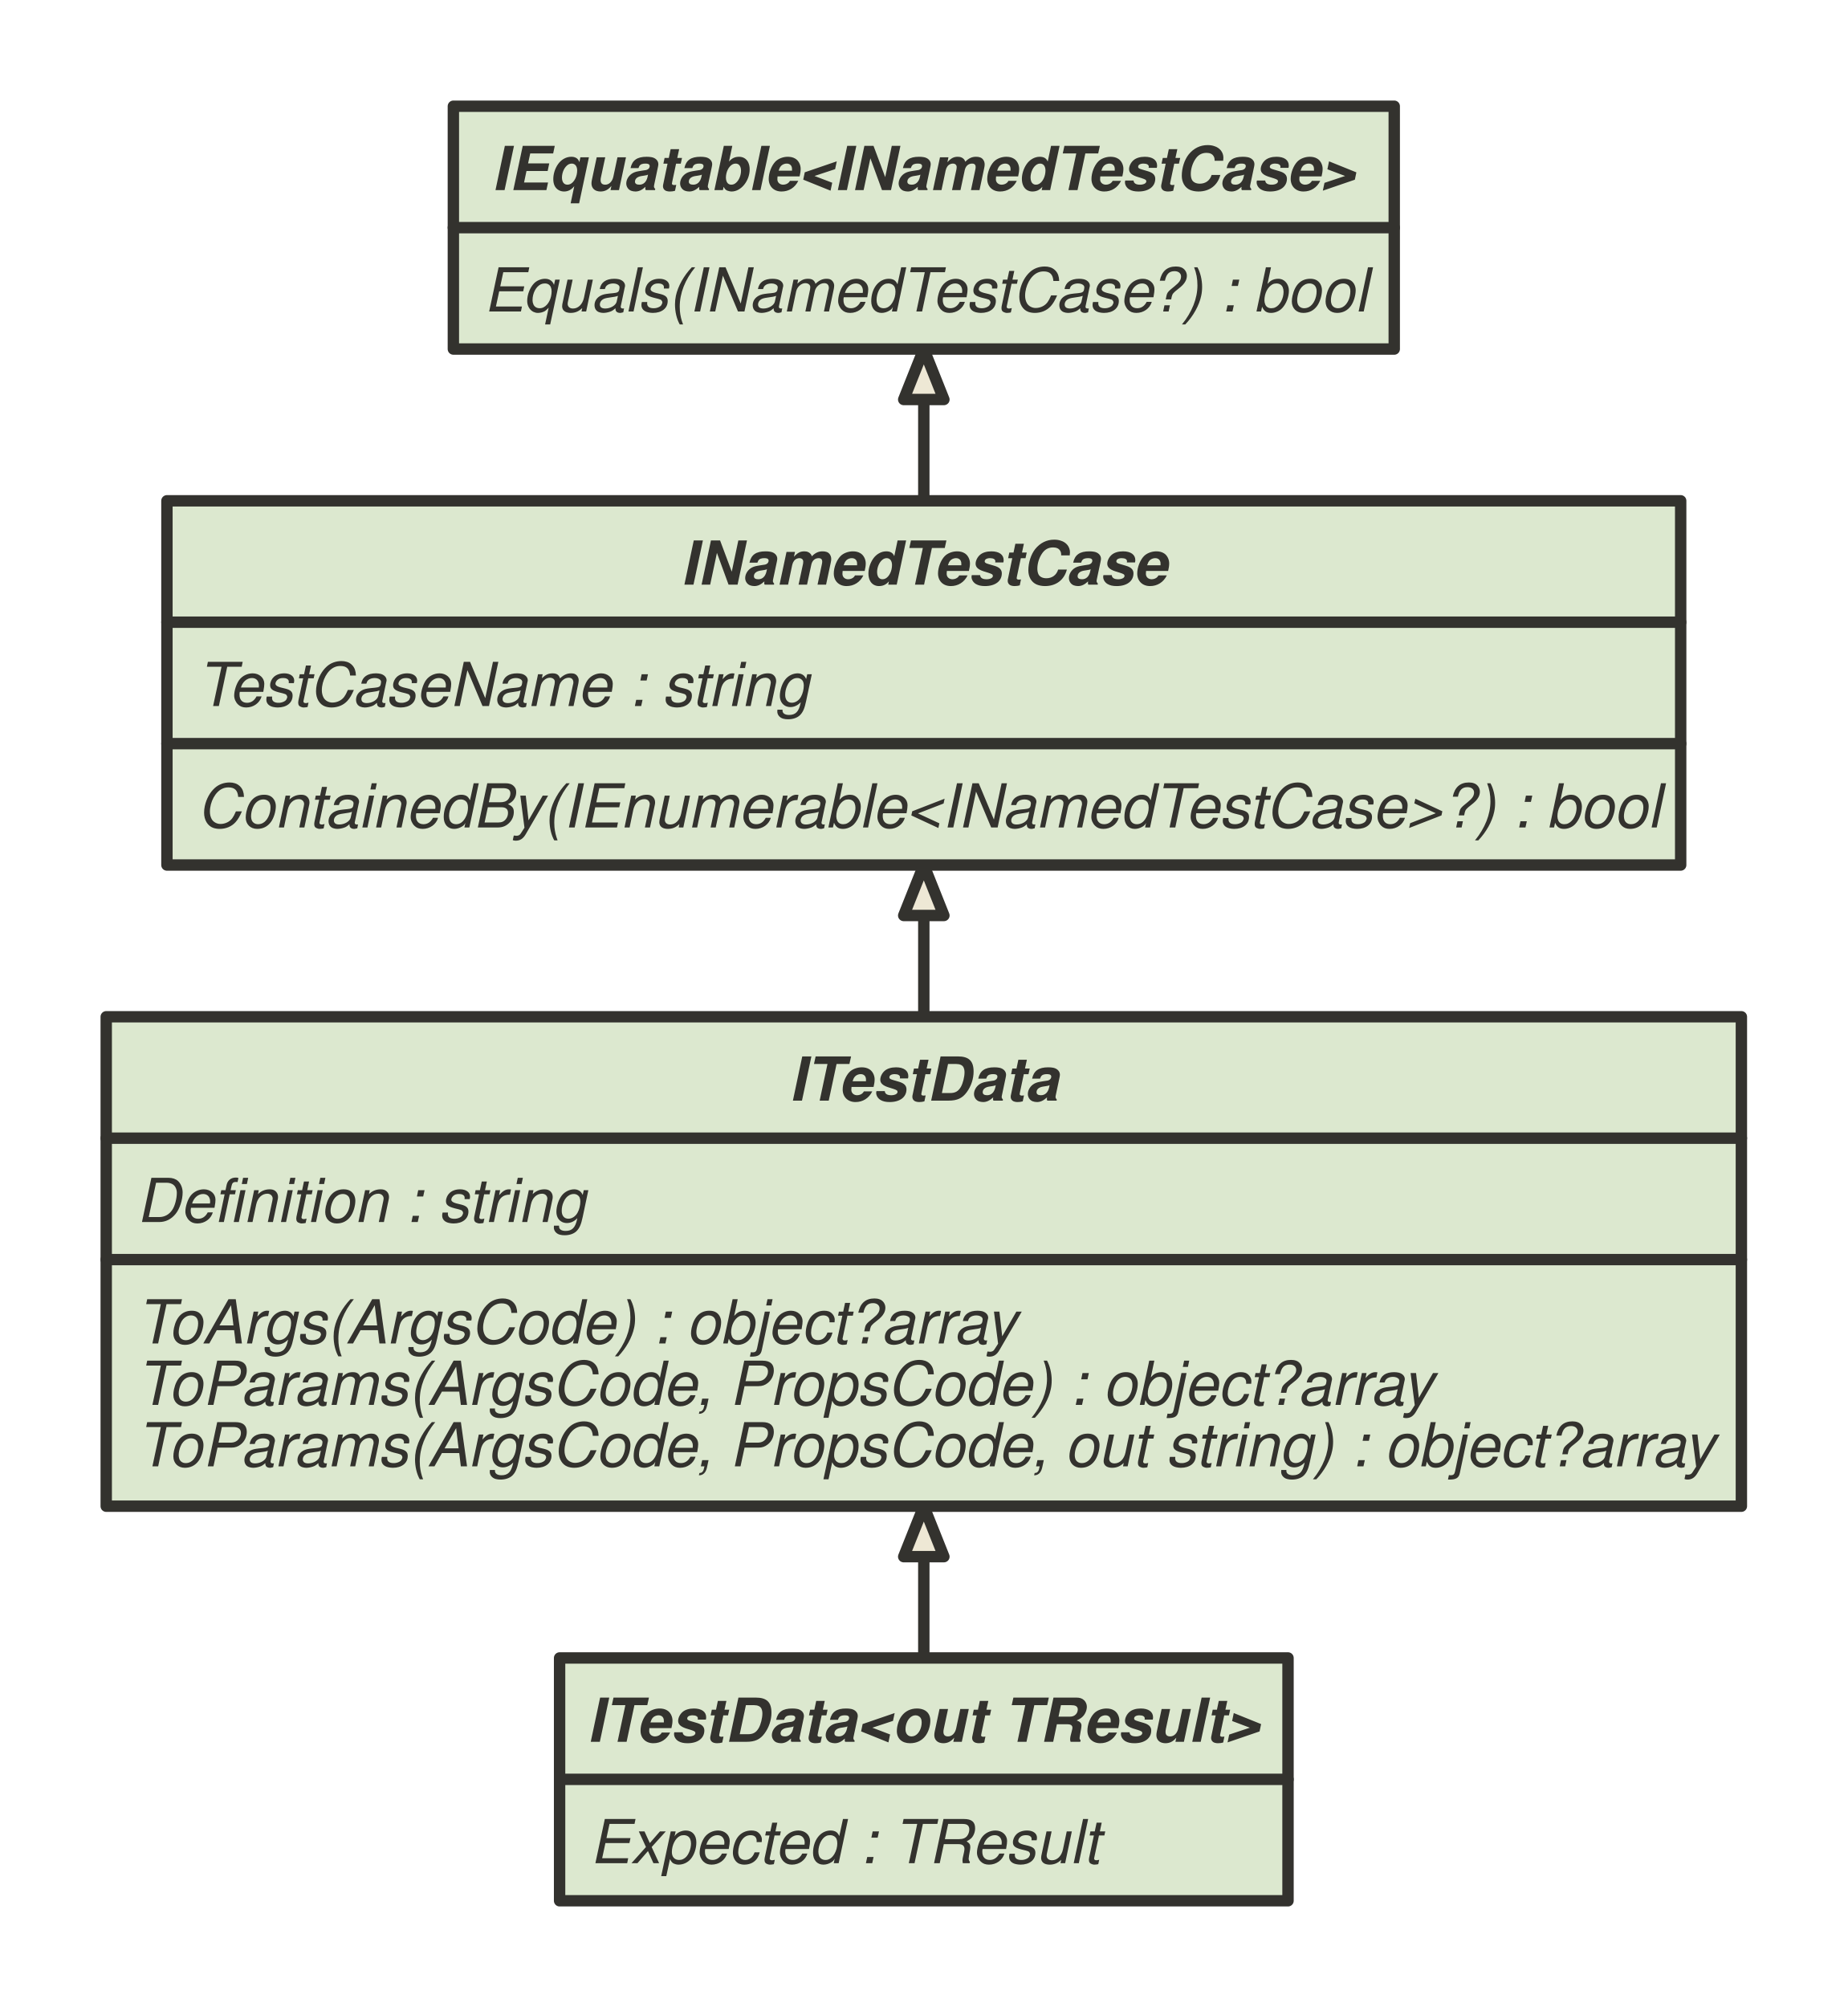
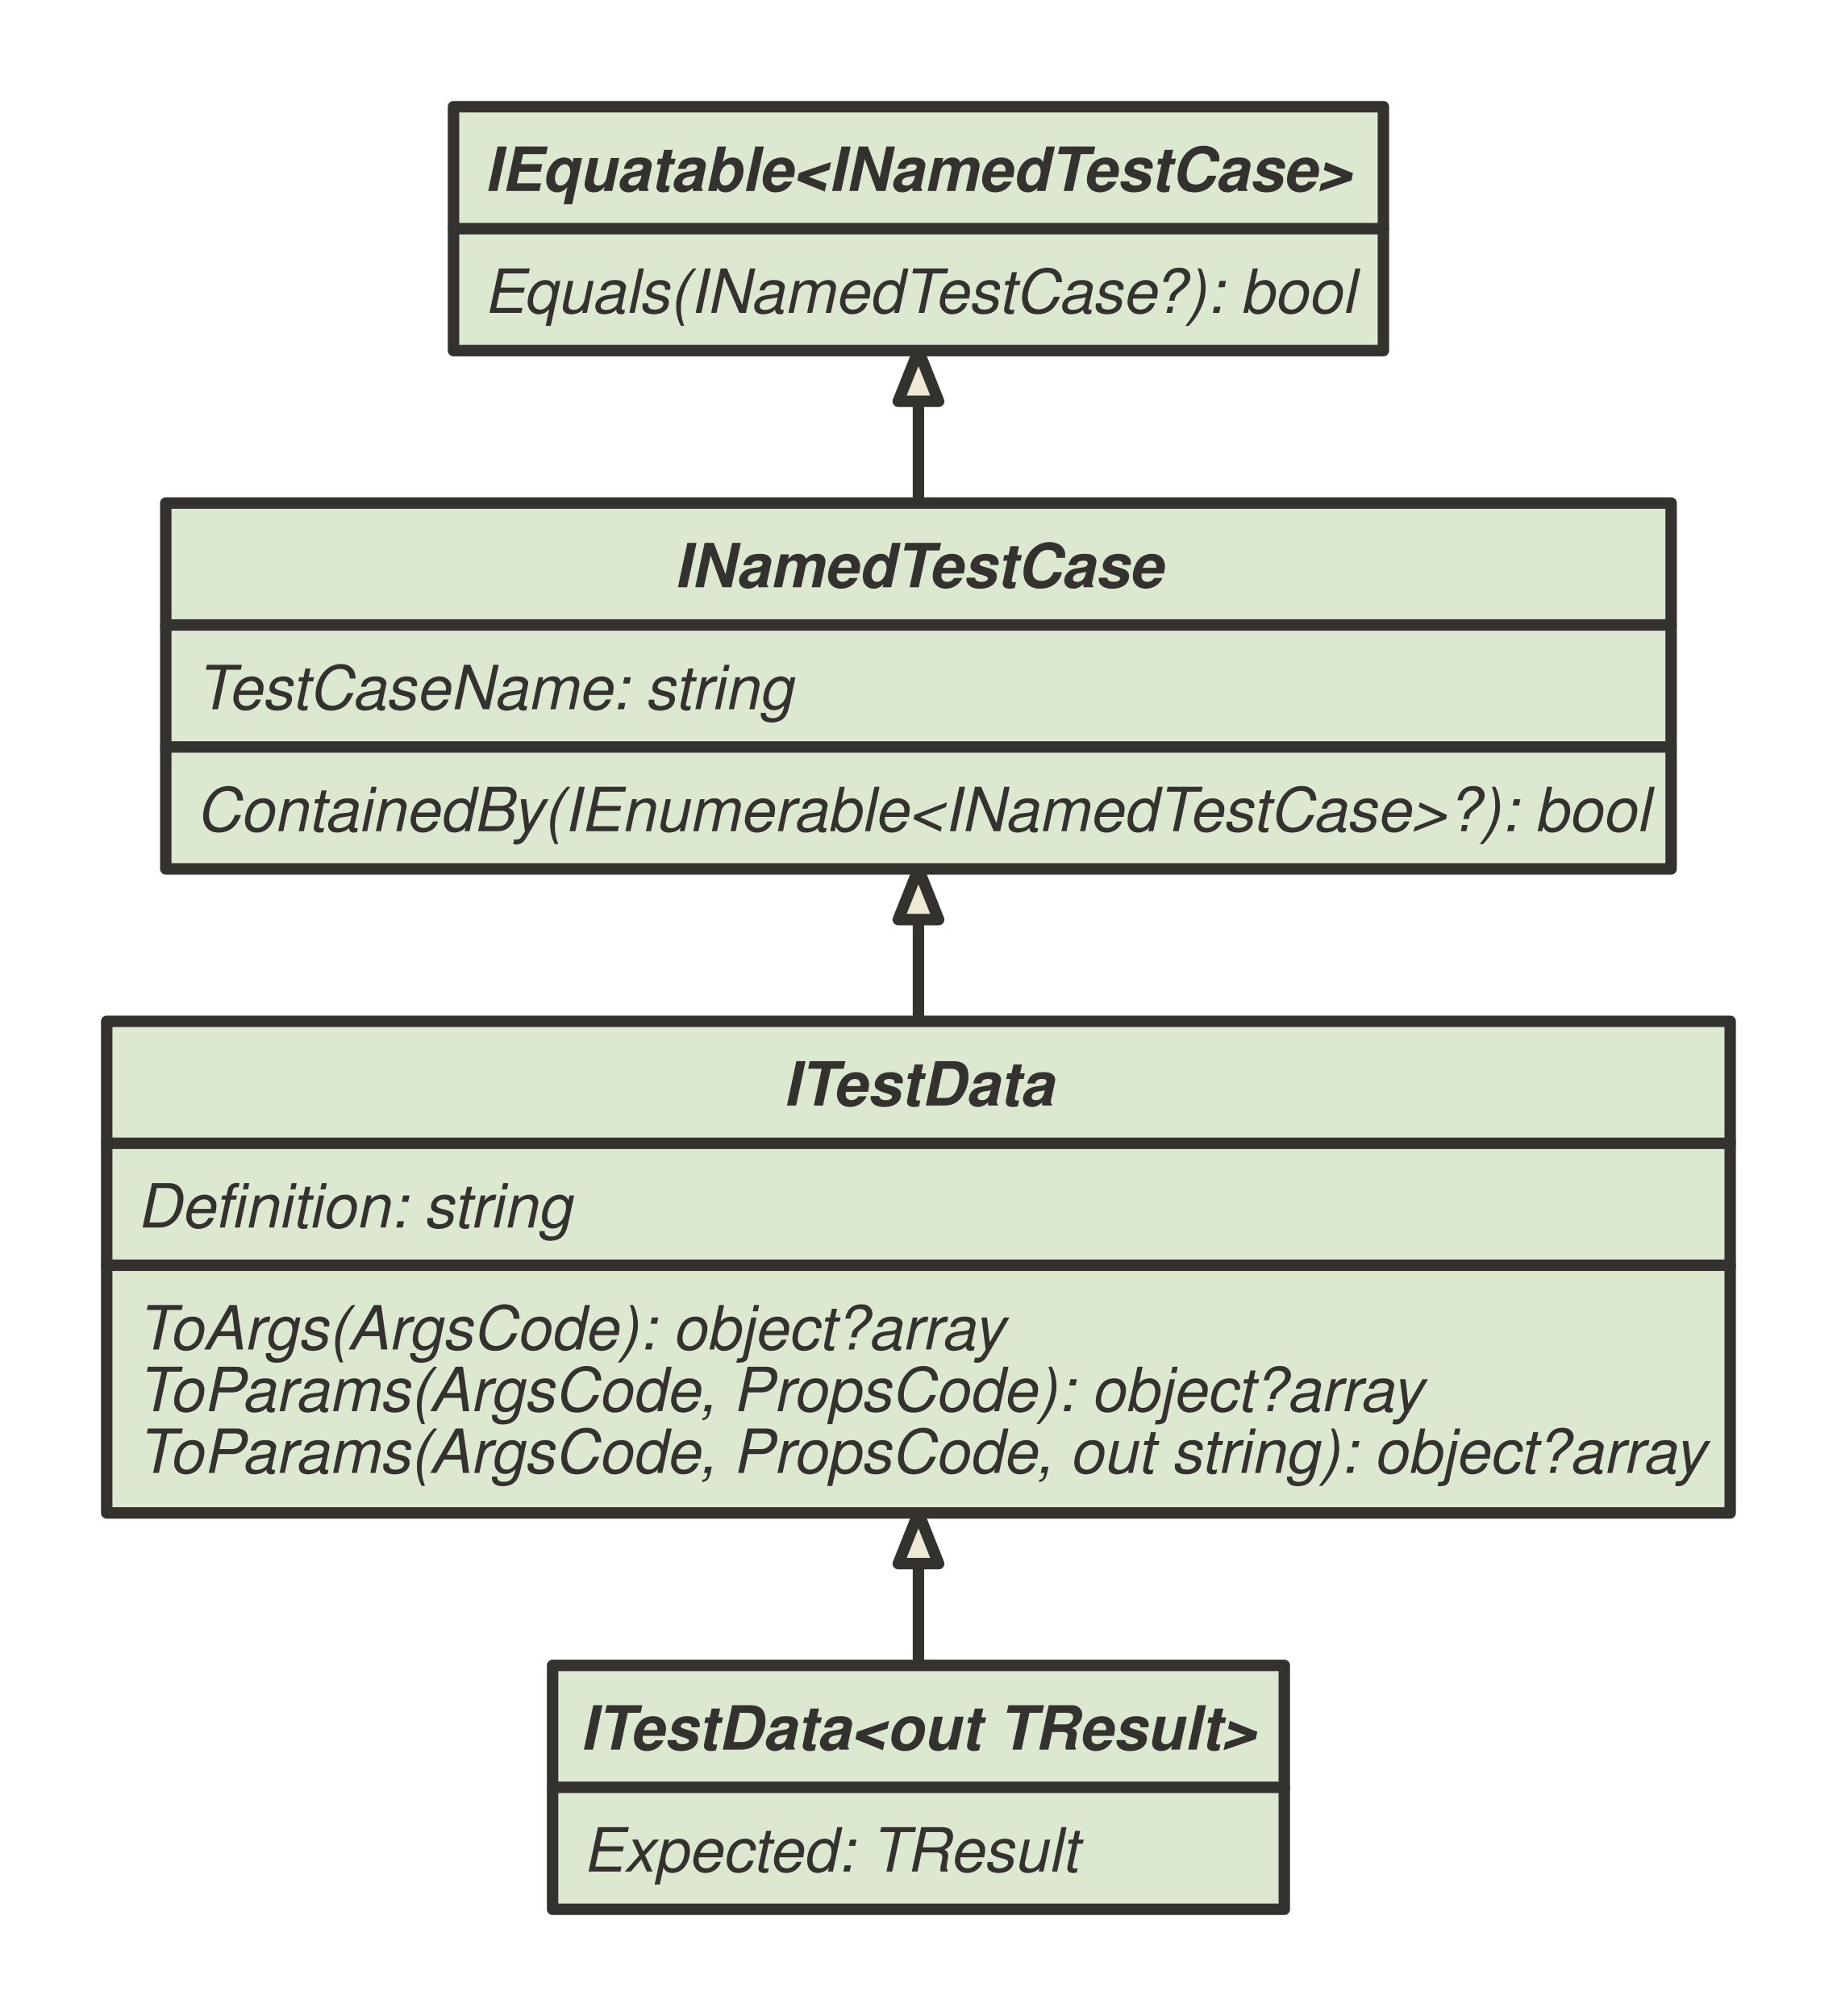
- <svg xmlns="http://www.w3.org/2000/svg" version="1.1" baseProfile="full" width="487.0" height="529.0" viewBox="0 0 487 529">
+ <svg xmlns="http://www.w3.org/2000/svg" version="1.1" baseProfile="full" width="482.0" height="529.0" viewBox="0 0 482 529">
  <g stroke-width="1.0" text-align="left" font="12pt Helvetica, Arial, sans-serif" font-size="12pt" font-family="Helvetica" font-weight="normal" font-style="normal">
    <g font-family="Helvetica" font-size="12pt" font-weight="bold" font-style="normal" stroke-width="3.0" stroke-linejoin="round" stroke-linecap="round" stroke="#33322E">
      <g stroke="transparent" fill="transparent">
-         <rect x="0.0" y="0.0" height="529.0" width="487.0" stroke="none" />
+         <rect x="0.0" y="0.0" height="529.0" width="482.0" stroke="none" />
      </g>
      <g transform="translate(8, 8)" fill="#33322E">
        <g transform="translate(20, 20)" fill="#eee8d5" font-family="Helvetica" font-size="12pt" font-weight="normal" font-style="normal">
-           <path d="M215.5 77.3 L215.5 84 L215.5 104 L215.5 104.0 " fill="none" />
-           <path d="M220.8 77.3 L215.5 77.3 L210.2 77.3 L215.5 64.0 Z" />
-           <path d="M215.5 213.3 L215.5 220 L215.5 240 L215.5 240.0 " fill="none" />
-           <path d="M220.8 213.3 L215.5 213.3 L210.2 213.3 L215.5 200.0 Z" />
-           <path d="M215.5 382.3 L215.5 389 L215.5 409 L215.5 409.0 " fill="none" />
-           <path d="M220.8 382.3 L215.5 382.3 L210.2 382.3 L215.5 369.0 Z" />
+           <path d="M213.0 77.3 L213 84 L213 104 L213.0 104.0 " fill="none" />
+           <path d="M218.3 77.3 L213.0 77.3 L207.7 77.3 L213.0 64.0 Z" />
+           <path d="M213.0 213.3 L213 220 L213 240 L213.0 240.0 " fill="none" />
+           <path d="M218.3 213.3 L213.0 213.3 L207.7 213.3 L213.0 200.0 Z" />
+           <path d="M213.0 382.3 L213 389 L213 409 L213.0 409.0 " fill="none" />
+           <path d="M218.3 382.3 L213.0 382.3 L207.7 382.3 L213.0 369.0 Z" />
          <g data-name="IEquatable&lt;INamedTestCase&gt;">
            <g fill="#DCE8CF" stroke="#33322E" data-name="IEquatable&lt;INamedTestCase&gt;">
-               <rect x="91.5" y="0.0" height="64.0" width="248.0" data-name="IEquatable&lt;INamedTestCase&gt;" />
-               <path d="M91.5 32.0 L339.5 32.0" fill="none" data-name="IEquatable&lt;INamedTestCase&gt;" />
+               <rect x="91.0" y="0.0" height="64.0" width="244.0" data-name="IEquatable&lt;INamedTestCase&gt;" />
+               <path d="M91.0 32.0 L335.0 32.0" fill="none" data-name="IEquatable&lt;INamedTestCase&gt;" />
            </g>
-             <g transform="translate(91.5, 0)" font-family="Helvetica" font-size="12pt" font-weight="bold" font-style="italic" data-name="IEquatable&lt;INamedTestCase&gt;" data-compartment="0">
+             <g transform="translate(91, 0)" font-family="Helvetica" font-size="12pt" font-weight="bold" font-style="italic" data-name="IEquatable&lt;INamedTestCase&gt;" data-compartment="0">
              <g transform="translate(8, 8)" fill="#33322E" text-align="center" data-name="IEquatable&lt;INamedTestCase&gt;" data-compartment="0">
-                 <text x="116.0" y="14.1" stroke="none" text-anchor="middle" data-name="IEquatable&lt;INamedTestCase&gt;" data-compartment="0">IEquatable&lt;INamedTestCase&gt;</text>
+                 <text x="114.0" y="14.1" stroke="none" text-anchor="middle" data-name="IEquatable&lt;INamedTestCase&gt;" data-compartment="0">IEquatable&lt;INamedTestCase&gt;</text>
              </g>
            </g>
-             <g transform="translate(91.5, 32)" font-family="Helvetica" font-size="12pt" font-weight="normal" font-style="italic" data-name="IEquatable&lt;INamedTestCase&gt;" data-compartment="1">
+             <g transform="translate(91, 32)" font-family="Helvetica" font-size="12pt" font-weight="normal" font-style="italic" data-name="IEquatable&lt;INamedTestCase&gt;" data-compartment="1">
              <g transform="translate(8, 8)" fill="#33322E" text-align="left" data-name="IEquatable&lt;INamedTestCase&gt;" data-compartment="1">
-                 <text x="0.0" y="14.1" stroke="none" data-name="IEquatable&lt;INamedTestCase&gt;" data-compartment="1">Equals(INamedTestCase?) : bool</text>
+                 <text x="0.0" y="14.1" stroke="none" data-name="IEquatable&lt;INamedTestCase&gt;" data-compartment="1">Equals(INamedTestCase?): bool</text>
              </g>
            </g>
          </g>
          <g data-name="INamedTestCase">
            <g fill="#DCE8CF" stroke="#33322E" data-name="INamedTestCase">
-               <rect x="16.0" y="104.0" height="96.0" width="399.0" data-name="INamedTestCase" />
-               <path d="M16.0 136.0 L415.0 136.0" fill="none" data-name="INamedTestCase" />
-               <path d="M16.0 168.0 L415.0 168.0" fill="none" data-name="INamedTestCase" />
+               <rect x="15.5" y="104.0" height="96.0" width="395.0" data-name="INamedTestCase" />
+               <path d="M15.5 136.0 L410.5 136.0" fill="none" data-name="INamedTestCase" />
+               <path d="M15.5 168.0 L410.5 168.0" fill="none" data-name="INamedTestCase" />
            </g>
-             <g transform="translate(16, 104)" font-family="Helvetica" font-size="12pt" font-weight="bold" font-style="italic" data-name="INamedTestCase" data-compartment="0">
+             <g transform="translate(15.5, 104)" font-family="Helvetica" font-size="12pt" font-weight="bold" font-style="italic" data-name="INamedTestCase" data-compartment="0">
              <g transform="translate(8, 8)" fill="#33322E" text-align="center" data-name="INamedTestCase" data-compartment="0">
-                 <text x="191.5" y="14.1" stroke="none" text-anchor="middle" data-name="INamedTestCase" data-compartment="0">INamedTestCase</text>
+                 <text x="189.5" y="14.1" stroke="none" text-anchor="middle" data-name="INamedTestCase" data-compartment="0">INamedTestCase</text>
              </g>
            </g>
-             <g transform="translate(16, 136)" font-family="Helvetica" font-size="12pt" font-weight="normal" font-style="italic" data-name="INamedTestCase" data-compartment="1">
+             <g transform="translate(15.5, 136)" font-family="Helvetica" font-size="12pt" font-weight="normal" font-style="italic" data-name="INamedTestCase" data-compartment="1">
              <g transform="translate(8, 8)" fill="#33322E" text-align="left" data-name="INamedTestCase" data-compartment="1">
-                 <text x="0.0" y="14.1" stroke="none" data-name="INamedTestCase" data-compartment="1">TestCaseName : string</text>
+                 <text x="0.0" y="14.1" stroke="none" data-name="INamedTestCase" data-compartment="1">TestCaseName: string</text>
              </g>
            </g>
-             <g transform="translate(16, 168)" font-family="Helvetica" font-size="12pt" font-weight="normal" font-style="italic" data-name="INamedTestCase" data-compartment="2">
+             <g transform="translate(15.5, 168)" font-family="Helvetica" font-size="12pt" font-weight="normal" font-style="italic" data-name="INamedTestCase" data-compartment="2">
              <g transform="translate(8, 8)" fill="#33322E" text-align="left" data-name="INamedTestCase" data-compartment="2">
-                 <text x="0.0" y="14.1" stroke="none" data-name="INamedTestCase" data-compartment="2">ContainedBy(IEnumerable&lt;INamedTestCase&gt;?) : bool</text>
+                 <text x="0.0" y="14.1" stroke="none" data-name="INamedTestCase" data-compartment="2">ContainedBy(IEnumerable&lt;INamedTestCase&gt;?): bool</text>
              </g>
            </g>
          </g>
          <g data-name="ITestData">
            <g fill="#DCE8CF" stroke="#33322E" data-name="ITestData">
-               <rect x="0.0" y="240.0" height="129.0" width="431.0" data-name="ITestData" />
-               <path d="M0.0 272.0 L431.0 272.0" fill="none" data-name="ITestData" />
-               <path d="M0.0 304.0 L431.0 304.0" fill="none" data-name="ITestData" />
+               <rect x="0.0" y="240.0" height="129.0" width="426.0" data-name="ITestData" />
+               <path d="M0.0 272.0 L426.0 272.0" fill="none" data-name="ITestData" />
+               <path d="M0.0 304.0 L426.0 304.0" fill="none" data-name="ITestData" />
            </g>
            <g transform="translate(0, 240)" font-family="Helvetica" font-size="12pt" font-weight="bold" font-style="italic" data-name="ITestData" data-compartment="0">
              <g transform="translate(8, 8)" fill="#33322E" text-align="center" data-name="ITestData" data-compartment="0">
-                 <text x="207.5" y="14.1" stroke="none" text-anchor="middle" data-name="ITestData" data-compartment="0">ITestData</text>
+                 <text x="205.0" y="14.1" stroke="none" text-anchor="middle" data-name="ITestData" data-compartment="0">ITestData</text>
              </g>
            </g>
            <g transform="translate(0, 272)" font-family="Helvetica" font-size="12pt" font-weight="normal" font-style="italic" data-name="ITestData" data-compartment="1">
              <g transform="translate(8, 8)" fill="#33322E" text-align="left" data-name="ITestData" data-compartment="1">
-                 <text x="0.0" y="14.1" stroke="none" data-name="ITestData" data-compartment="1">Definition : string</text>
+                 <text x="0.0" y="14.1" stroke="none" data-name="ITestData" data-compartment="1">Definition: string</text>
              </g>
            </g>
            <g transform="translate(0, 304)" font-family="Helvetica" font-size="12pt" font-weight="normal" font-style="italic" data-name="ITestData" data-compartment="2">
              <g transform="translate(8, 8)" fill="#33322E" text-align="left" data-name="ITestData" data-compartment="2">
-                 <text x="0.0" y="14.1" stroke="none" data-name="ITestData" data-compartment="2">ToArgs(ArgsCode) : object?array</text>
-                 <text x="0.0" y="30.3" stroke="none" data-name="ITestData" data-compartment="2">ToParams(ArgsCode, PropsCode) : object?array</text>
-                 <text x="0.0" y="46.5" stroke="none" data-name="ITestData" data-compartment="2">ToParams(ArgsCode, PropsCode, out string) : object?array</text>
+                 <text x="0.0" y="14.1" stroke="none" data-name="ITestData" data-compartment="2">ToArgs(ArgsCode): object?array</text>
+                 <text x="0.0" y="30.3" stroke="none" data-name="ITestData" data-compartment="2">ToParams(ArgsCode, PropsCode): object?array</text>
+                 <text x="0.0" y="46.5" stroke="none" data-name="ITestData" data-compartment="2">ToParams(ArgsCode, PropsCode, out string): object?array</text>
              </g>
            </g>
          </g>
          <g data-name="ITestData&lt;out TResult&gt;">
            <g fill="#DCE8CF" stroke="#33322E" data-name="ITestData&lt;out TResult&gt;">
-               <rect x="119.5" y="409.0" height="64.0" width="192.0" data-name="ITestData&lt;out TResult&gt;" />
-               <path d="M119.5 441.0 L311.5 441.0" fill="none" data-name="ITestData&lt;out TResult&gt;" />
+               <rect x="117.0" y="409.0" height="64.0" width="192.0" data-name="ITestData&lt;out TResult&gt;" />
+               <path d="M117.0 441.0 L309.0 441.0" fill="none" data-name="ITestData&lt;out TResult&gt;" />
            </g>
-             <g transform="translate(119.5, 409)" font-family="Helvetica" font-size="12pt" font-weight="bold" font-style="italic" data-name="ITestData&lt;out TResult&gt;" data-compartment="0">
+             <g transform="translate(117, 409)" font-family="Helvetica" font-size="12pt" font-weight="bold" font-style="italic" data-name="ITestData&lt;out TResult&gt;" data-compartment="0">
              <g transform="translate(8, 8)" fill="#33322E" text-align="center" data-name="ITestData&lt;out TResult&gt;" data-compartment="0">
                <text x="88.0" y="14.1" stroke="none" text-anchor="middle" data-name="ITestData&lt;out TResult&gt;" data-compartment="0">ITestData&lt;out TResult&gt;</text>
              </g>
            </g>
-             <g transform="translate(119.5, 441)" font-family="Helvetica" font-size="12pt" font-weight="normal" font-style="italic" data-name="ITestData&lt;out TResult&gt;" data-compartment="1">
+             <g transform="translate(117, 441)" font-family="Helvetica" font-size="12pt" font-weight="normal" font-style="italic" data-name="ITestData&lt;out TResult&gt;" data-compartment="1">
              <g transform="translate(8, 8)" fill="#33322E" text-align="left" data-name="ITestData&lt;out TResult&gt;" data-compartment="1">
-                 <text x="0.0" y="14.1" stroke="none" data-name="ITestData&lt;out TResult&gt;" data-compartment="1">Expected : TResult</text>
+                 <text x="0.0" y="14.1" stroke="none" data-name="ITestData&lt;out TResult&gt;" data-compartment="1">Expected: TResult</text>
              </g>
            </g>
          </g>
        </g>
      </g>
    </g>
  </g>
</svg>
